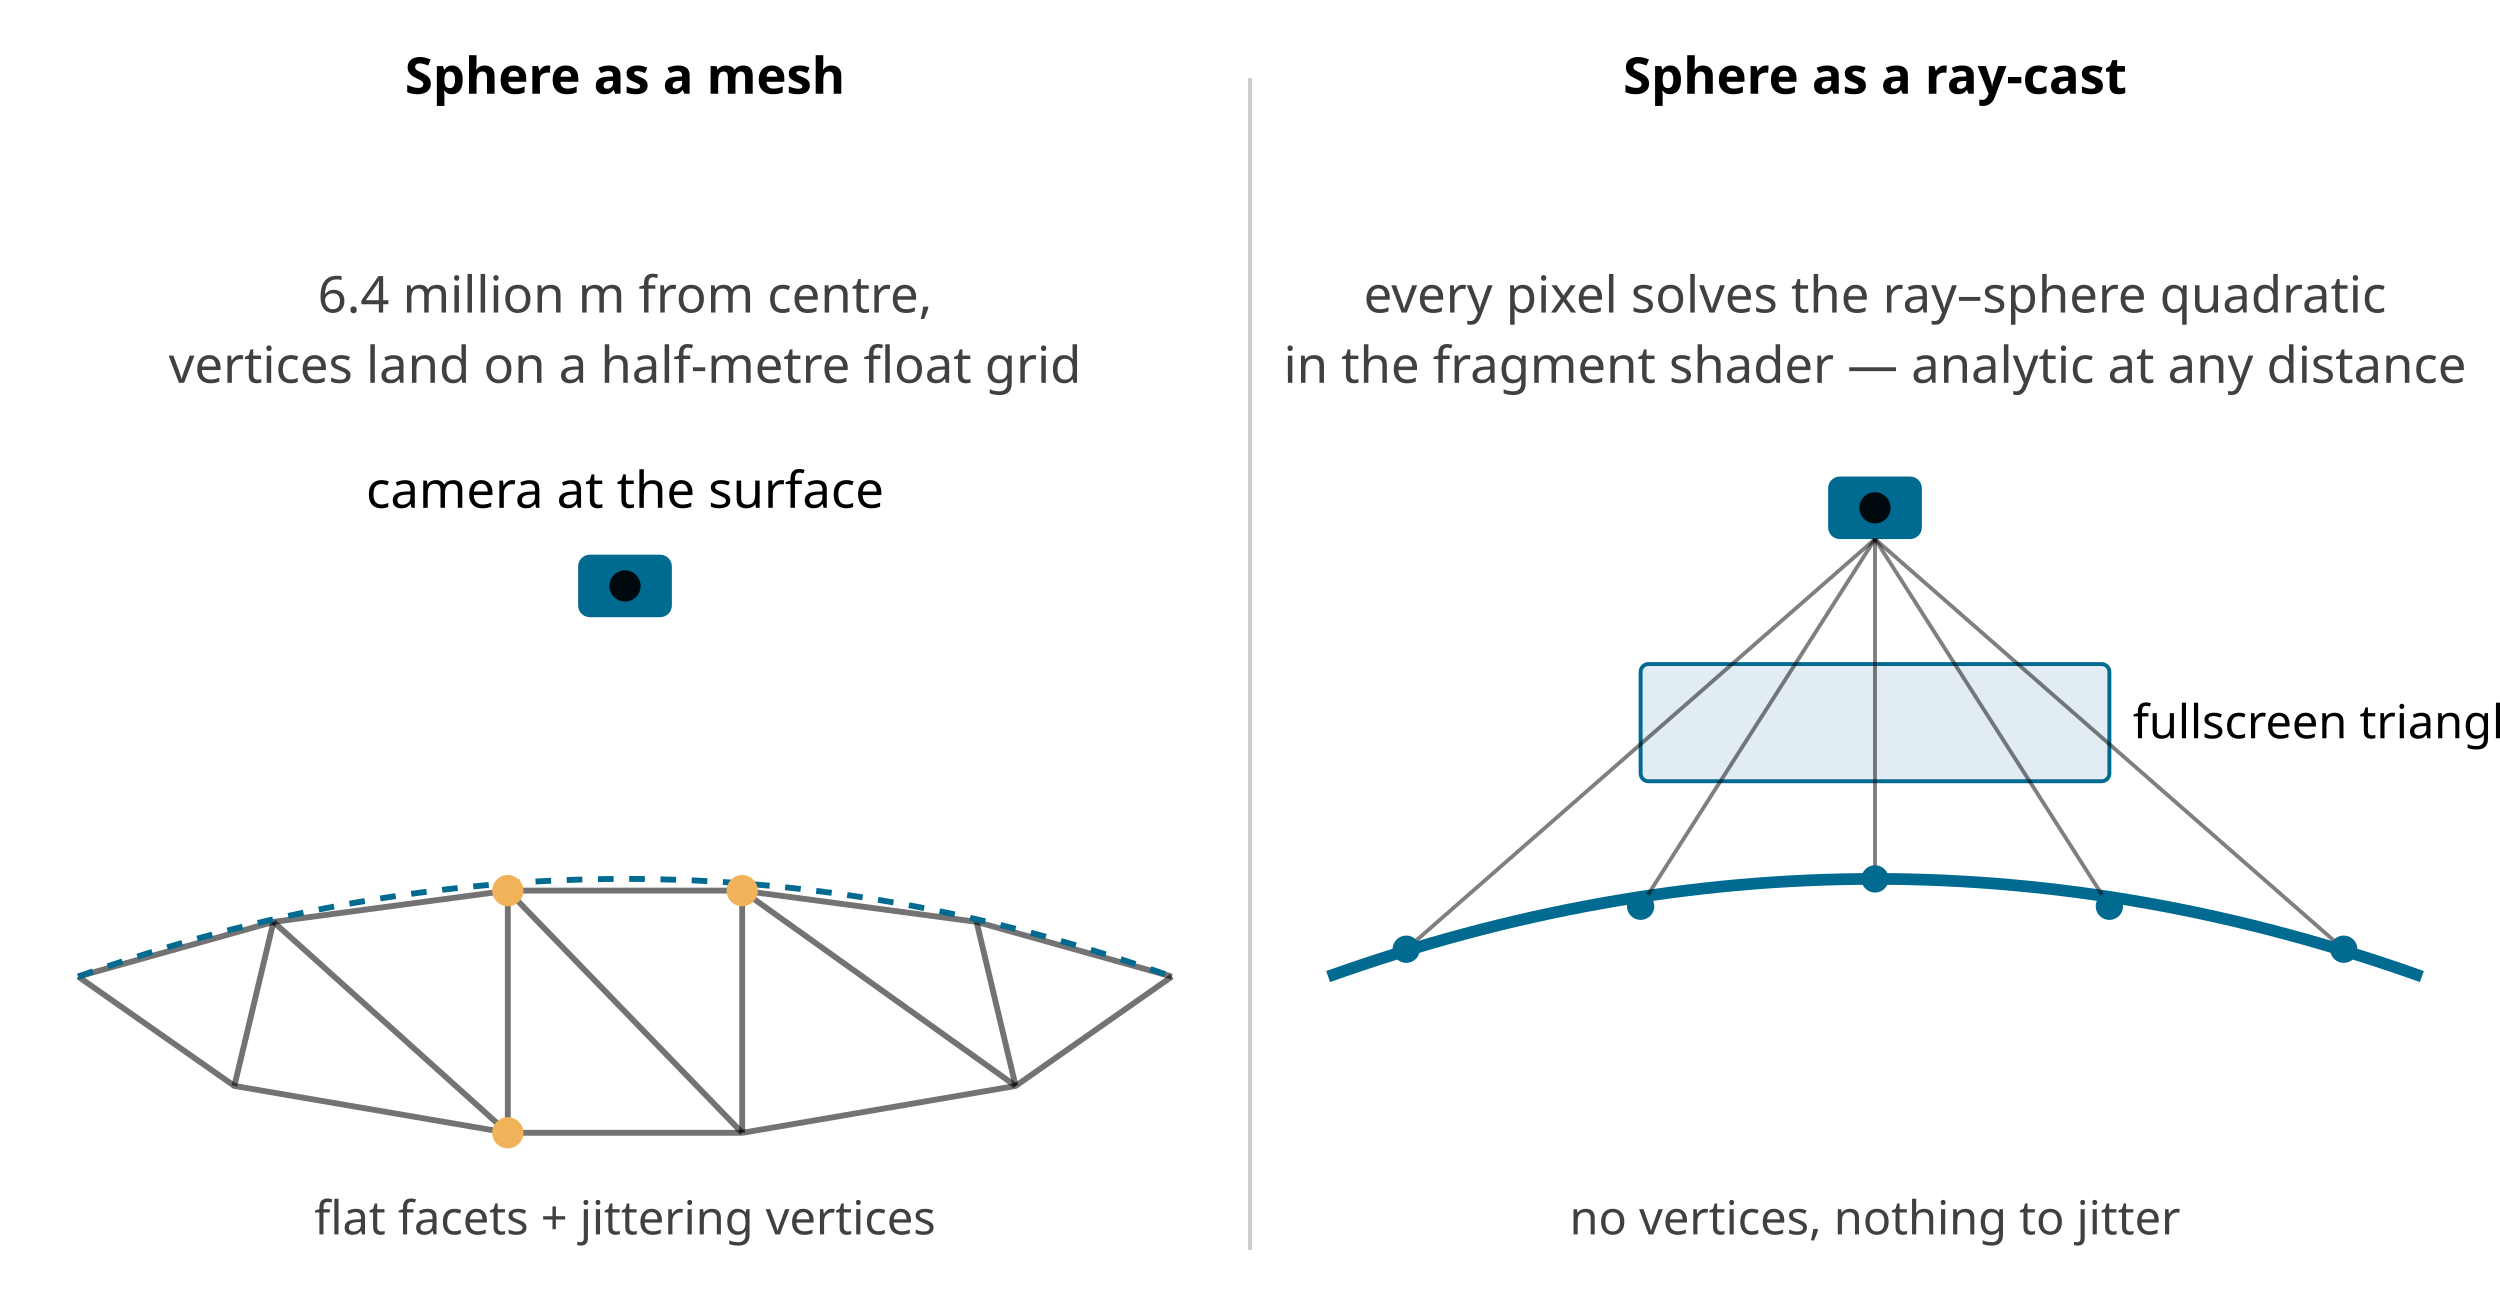
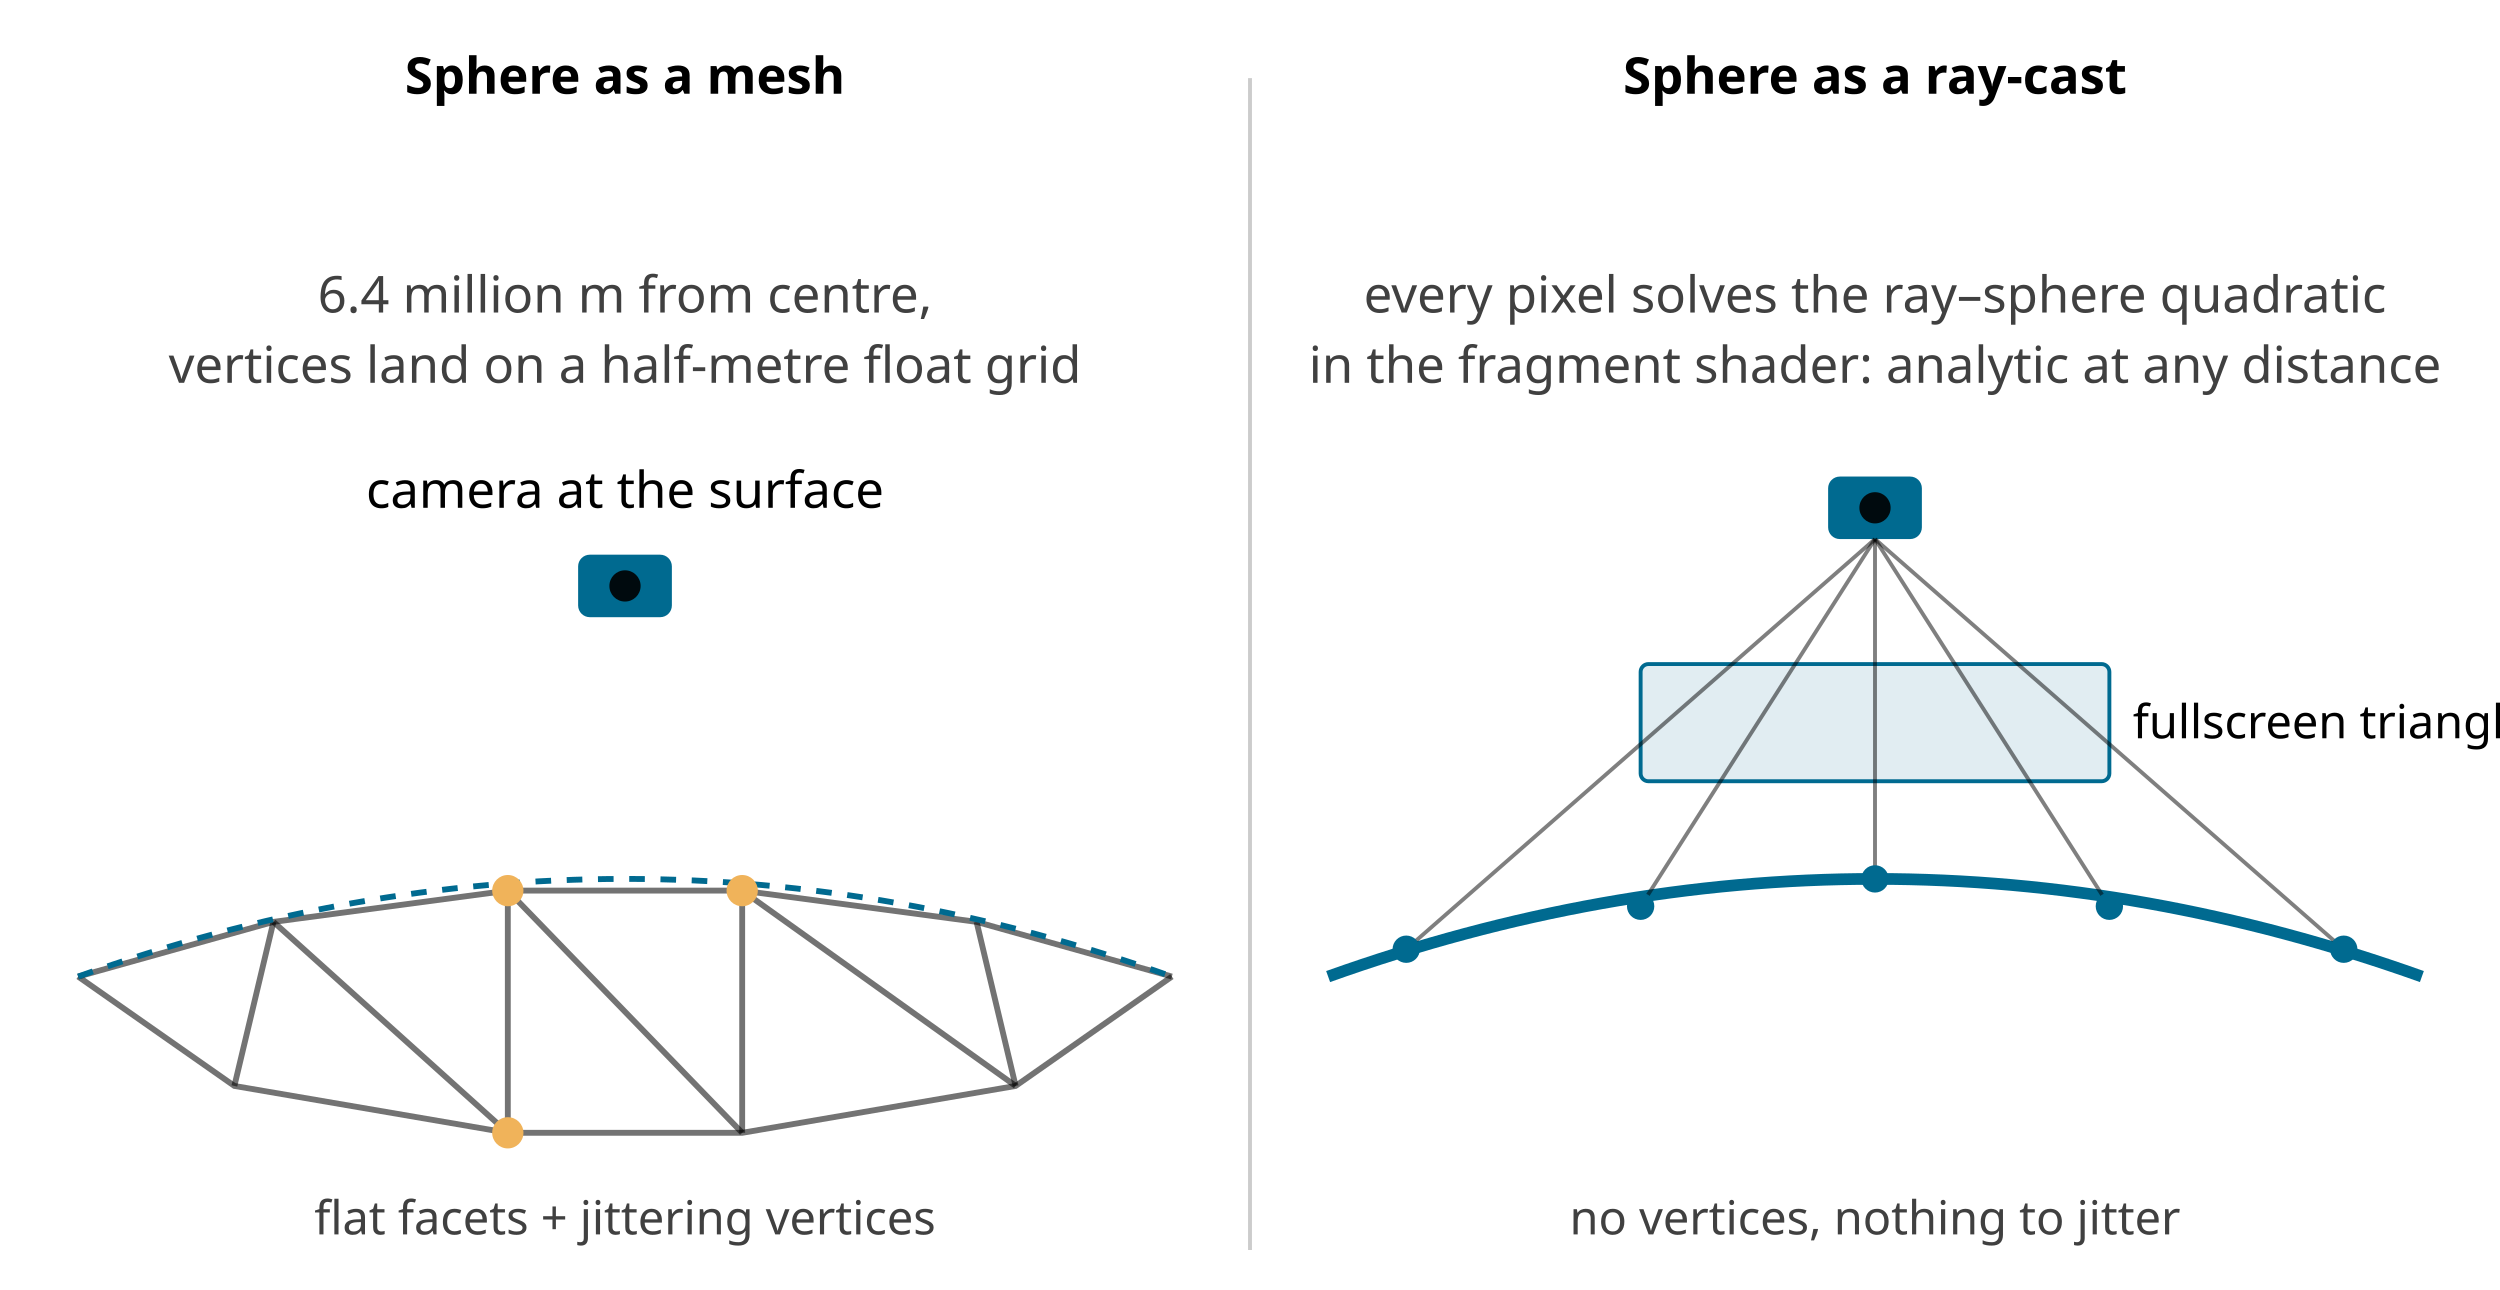
<svg xmlns="http://www.w3.org/2000/svg" width="640" height="330" viewBox="0 0 640 330" font-family="system-ui, sans-serif" font-size="13">
  <text x="160" y="24" fill="currentColor" text-anchor="middle" font-weight="600">Sphere as a mesh</text>
  <g fill="none" stroke="currentColor" stroke-opacity="0.55" stroke-width="1.5">
    <polyline points="20,250 70,236 130,228 190,228 250,236 300,250" />
    <polyline points="20,250 60,278 130,290 190,290 260,278 300,250" />
    <line x1="70" y1="236" x2="60" y2="278" />
    <line x1="130" y1="228" x2="130" y2="290" />
    <line x1="190" y1="228" x2="190" y2="290" />
    <line x1="250" y1="236" x2="260" y2="278" />
    <line x1="70" y1="236" x2="130" y2="290" />
    <line x1="130" y1="228" x2="190" y2="290" />
    <line x1="190" y1="228" x2="260" y2="278" />
  </g>
  <path d="M20 250 Q160 200 300 250" fill="none" stroke="#006a90" stroke-width="1.5" stroke-dasharray="4 4" />
  <g transform="translate(160 150)">
    <rect x="-12" y="-8" width="24" height="16" rx="3" fill="#006a90" />
    <circle cx="0" cy="0" r="4" fill="currentColor" fill-opacity="0.9" />
  </g>
  <text x="160" y="130" fill="currentColor" text-anchor="middle">camera at the surface</text>
  <g fill="#f0b35a">
    <circle cx="130" cy="228" r="4" />
    <circle cx="190" cy="228" r="4" />
    <circle cx="130" cy="290" r="4" />
  </g>
  <text x="160" y="80" fill="currentColor" fill-opacity="0.75" text-anchor="middle">6.4 million m from centre,</text>
  <text x="160" y="98" fill="currentColor" fill-opacity="0.75" text-anchor="middle">vertices land on a half-metre float grid</text>
  <text x="160" y="316" fill="currentColor" fill-opacity="0.75" text-anchor="middle" font-size="12">flat facets + jittering vertices</text>
  <line x1="320" y1="20" x2="320" y2="320" stroke="currentColor" stroke-opacity="0.2" />
  <text x="480" y="24" fill="currentColor" text-anchor="middle" font-weight="600">Sphere as a ray-cast</text>
  <path d="M340 250 Q480 200 620 250" fill="none" stroke="#006a90" stroke-width="3" />
  <rect x="420" y="170" width="120" height="30" rx="2" fill="#006a90" fill-opacity="0.12" stroke="#006a90" stroke-width="1" />
  <text x="546" y="189" fill="currentColor" font-size="12">fullscreen triangle</text>
  <g transform="translate(480 130)">
    <rect x="-12" y="-8" width="24" height="16" rx="3" fill="#006a90" />
    <circle cx="0" cy="0" r="4" fill="currentColor" fill-opacity="0.9" />
  </g>
  <g stroke="currentColor" stroke-opacity="0.5" stroke-width="1">
    <line x1="480" y1="138" x2="360" y2="243" />
    <line x1="480" y1="138" x2="420" y2="232" />
    <line x1="480" y1="138" x2="480" y2="225" />
    <line x1="480" y1="138" x2="540" y2="232" />
    <line x1="480" y1="138" x2="600" y2="243" />
  </g>
  <g fill="#006a90">
    <circle cx="360" cy="243" r="3.5" />
    <circle cx="420" cy="232" r="3.5" />
    <circle cx="480" cy="225" r="3.5" />
    <circle cx="540" cy="232" r="3.5" />
    <circle cx="600" cy="243" r="3.5" />
  </g>
  <text x="480" y="80" fill="currentColor" fill-opacity="0.75" text-anchor="middle">every pixel solves the ray–sphere quadratic</text>
-   <text x="480" y="98" fill="currentColor" fill-opacity="0.75" text-anchor="middle">in the fragment shader — analytic at any distance</text>
+   <text x="480" y="98" fill="currentColor" fill-opacity="0.75" text-anchor="middle">in the fragment shader: analytic at any distance</text>
  <text x="480" y="316" fill="currentColor" fill-opacity="0.75" text-anchor="middle" font-size="12">no vertices, nothing to jitter</text>
</svg>
